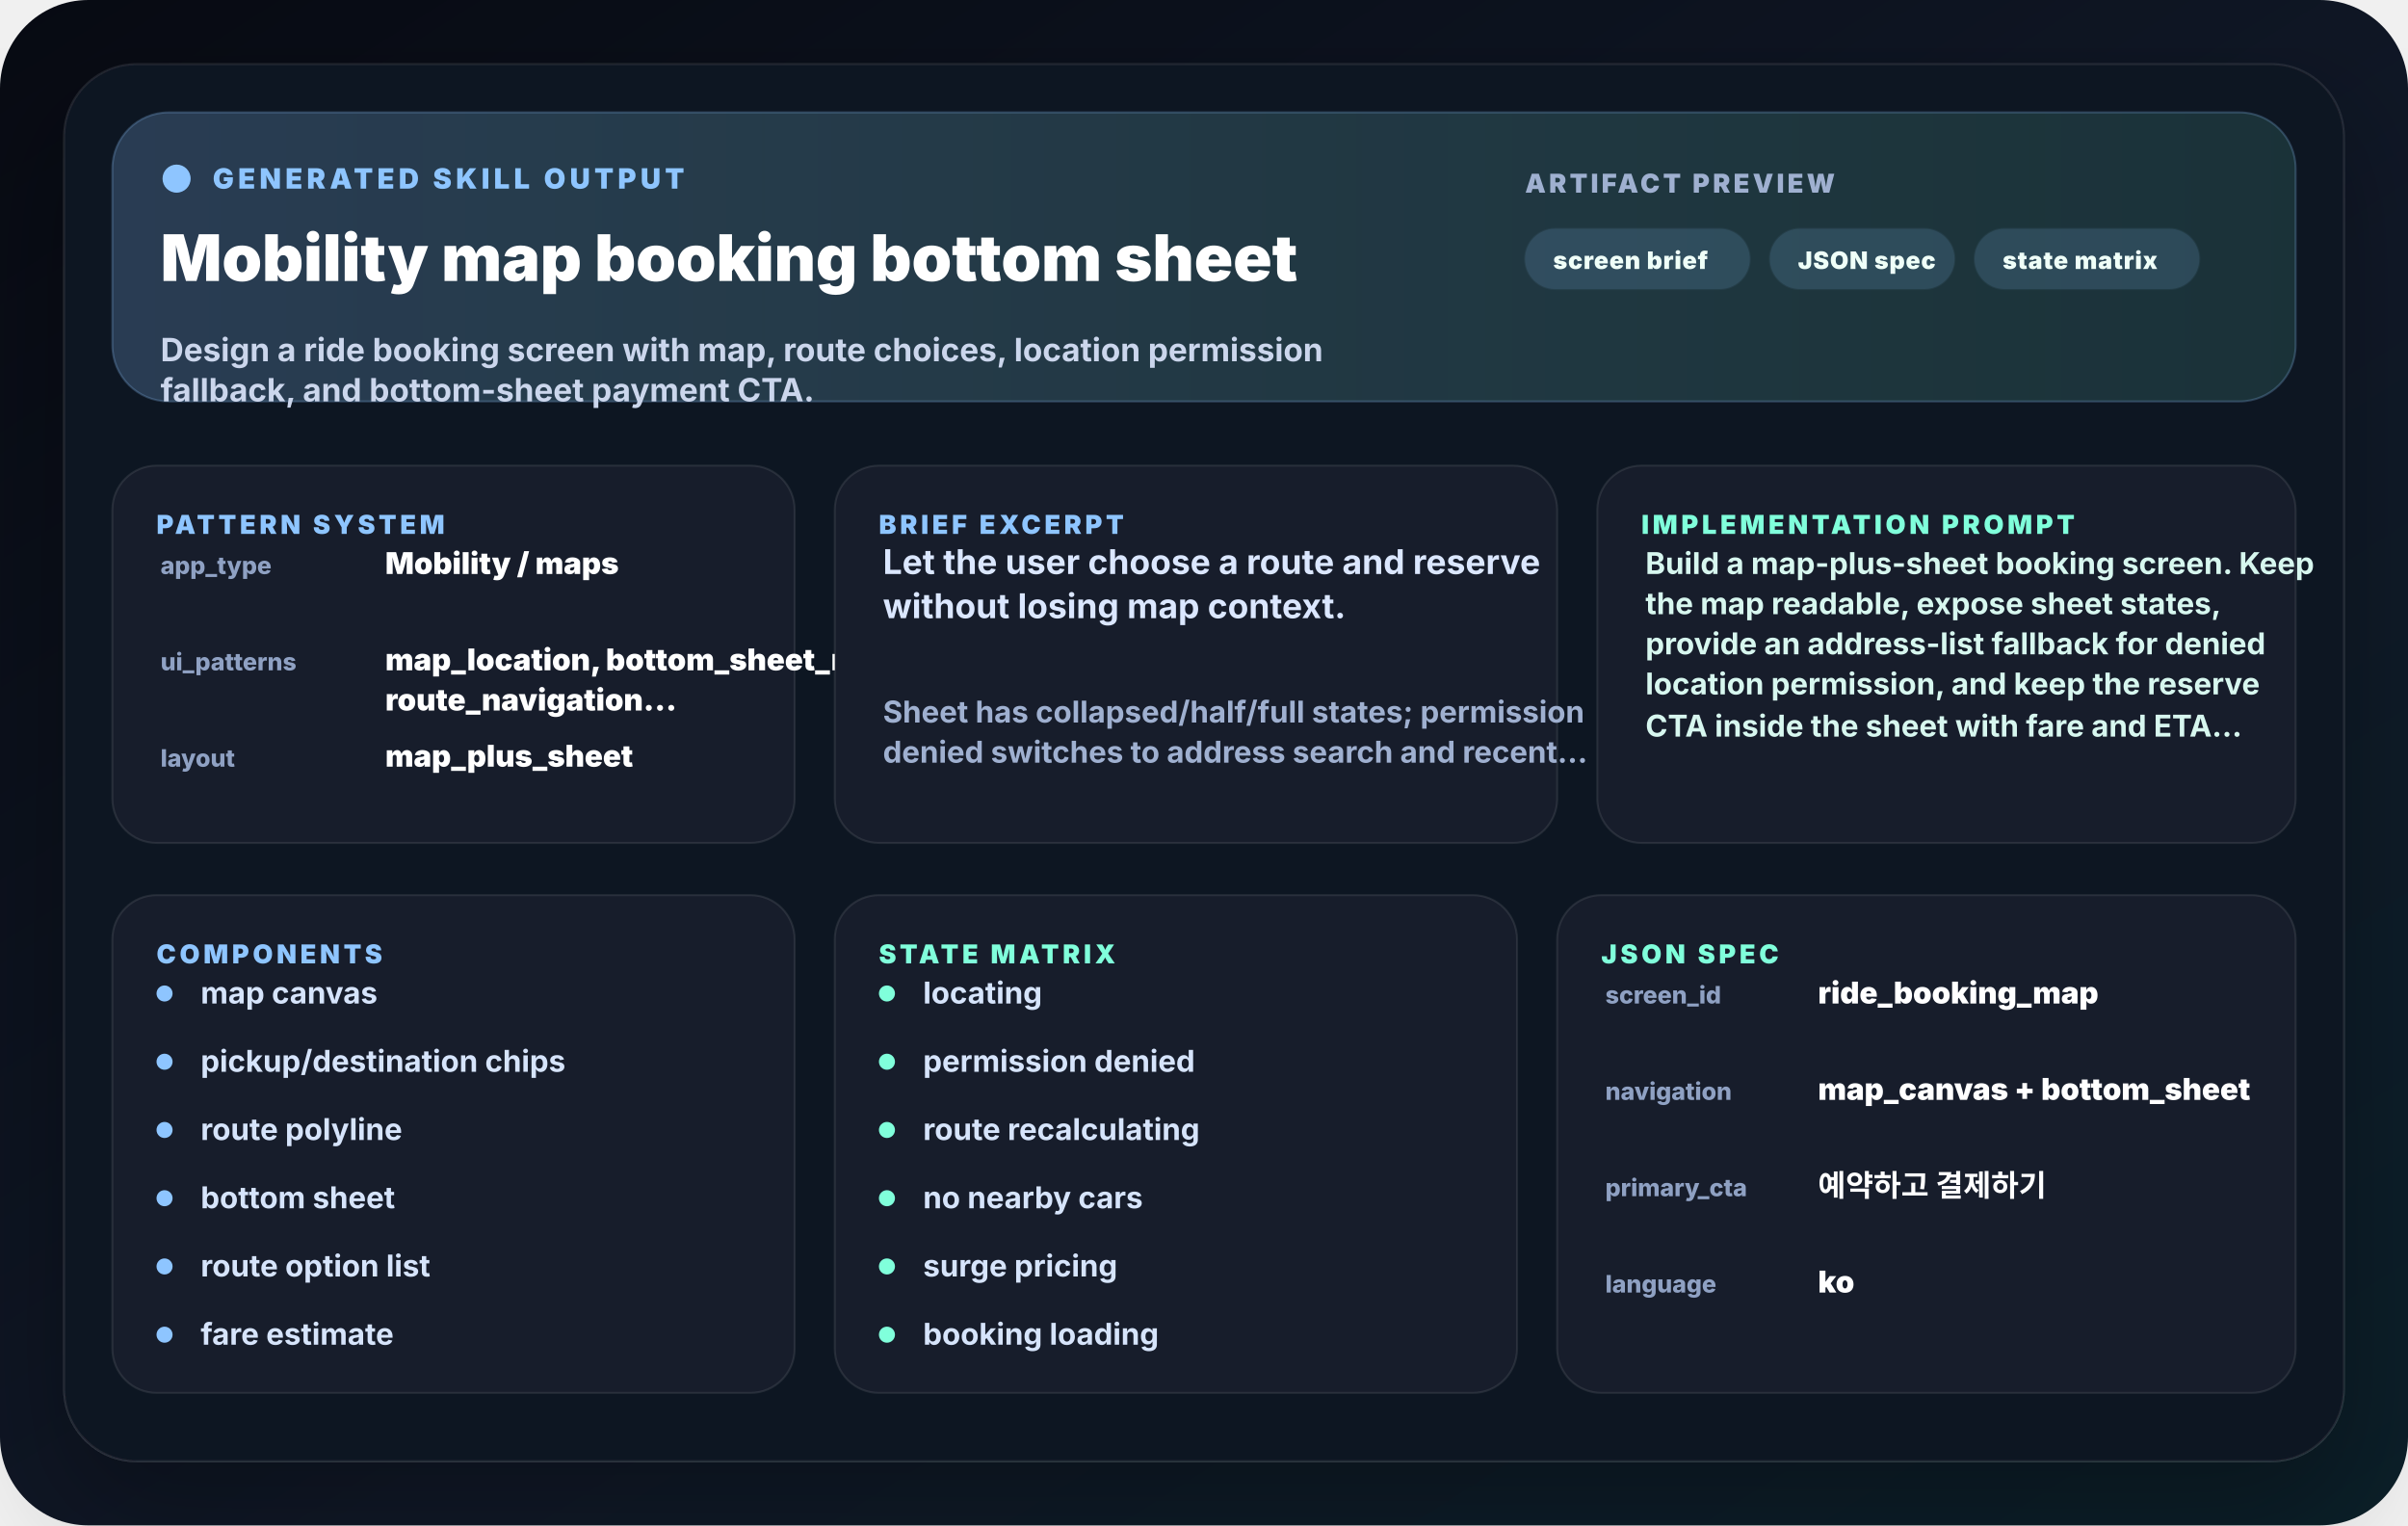
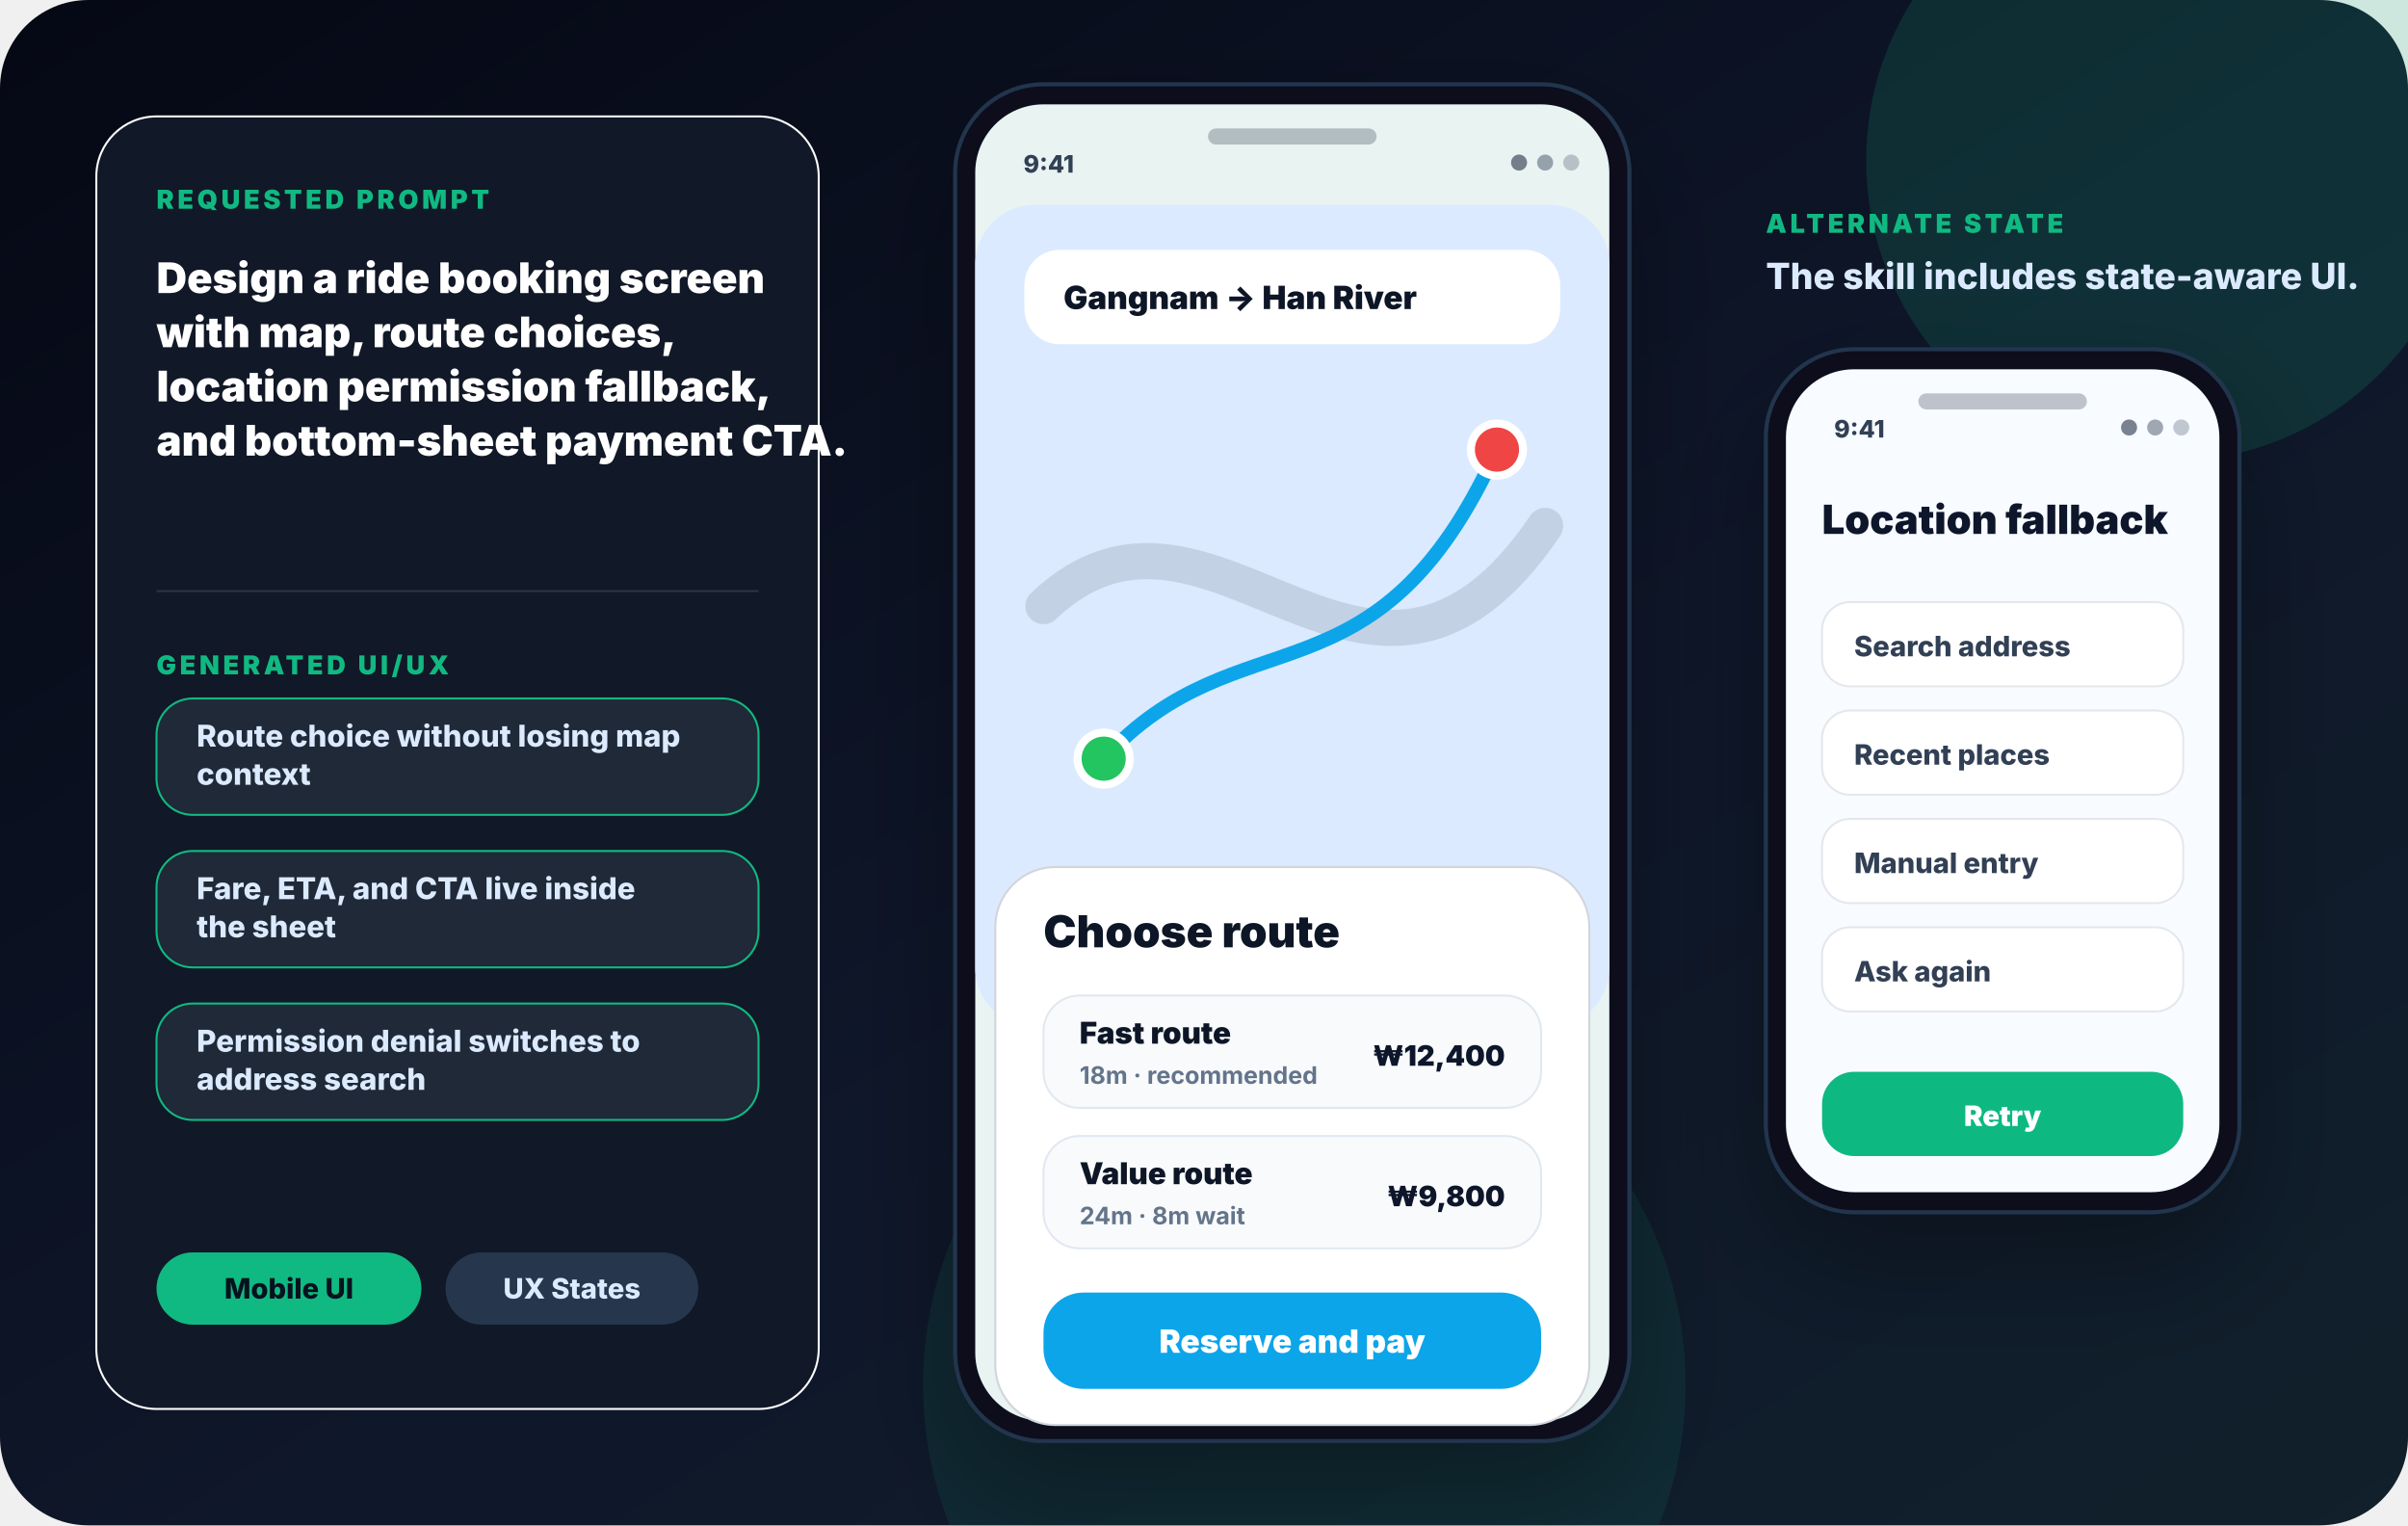
<svg xmlns="http://www.w3.org/2000/svg" width="1200" height="760" viewBox="0 0 1200 760" role="img" aria-labelledby="title desc">
  <defs>
    <linearGradient id="bg" x1="0" y1="0" x2="1" y2="1">
-       <stop offset="0" stop-color="#070a12" />
-       <stop offset=".58" stop-color="#101827" />
-       <stop offset="1" stop-color="#0b1f28" />
-     </linearGradient>
-     <linearGradient id="header" x1="0" y1="0" x2="1" y2="0">
-       <stop offset="0" stop-color="#8ec5ff" stop-opacity=".22" />
-       <stop offset="1" stop-color="#80ffdb" stop-opacity=".12" />
+       <stop offset="0" stop-color="#050814" />
+       <stop offset=".55" stop-color="#0f172a" />
+       <stop offset="1" stop-color="#11202b" />
    </linearGradient>
    <filter id="shadow" x="-20%" y="-20%" width="140%" height="140%">
-       <feDropShadow dx="0" dy="24" stdDeviation="28" flood-color="#000" flood-opacity=".30" />
+       <feDropShadow dx="0" dy="24" stdDeviation="28" flood-color="#000" flood-opacity=".32" />
    </filter>
-     <style>
-       text{font-family:-apple-system,BlinkMacSystemFont,'Pretendard','Noto Sans KR','Segoe UI',sans-serif}
-       .pulse{animation:pulse 2.8s ease-in-out infinite; transform-origin:center}
-       @keyframes pulse{0%,100%{opacity:.55}50%{opacity:1}}
-       @media (prefers-reduced-motion: reduce){.pulse{animation:none}}
-     </style>
+     <style>text{font-family:-apple-system,BlinkMacSystemFont,'Pretendard','Noto Sans KR','Segoe UI',sans-serif} .card{filter:url(#shadow)}</style>
  </defs>
  <rect width="1200" height="760" rx="44" fill="url(#bg)" />
-   <rect x="32" y="32" width="1136" height="696" rx="36" fill="#101622" stroke="#fff" stroke-opacity=".08" filter="url(#shadow)" />
-   <rect x="56" y="56" width="1088" height="144" rx="28" fill="url(#header)" stroke="#8ec5ff" stroke-opacity=".24" />
-   <circle class="pulse" cx="88" cy="89" r="7" fill="#8ec5ff" />
-   <text x="106" y="94" fill="#8ec5ff" font-size="14" font-weight="900" letter-spacing="2.1">GENERATED SKILL OUTPUT</text>
-   <text x="80" y="140" fill="#fff" font-size="32" font-weight="900">Mobility map booking bottom sheet</text>
-   <text x="80" y="180" fill="#cbd6ec" font-size="16" font-weight="650">Design a ride booking screen with map, route choices, location permission</text>
-   <text x="80" y="200" fill="#cbd6ec" font-size="16" font-weight="650">fallback, and bottom-sheet payment CTA.</text>
-   <text x="760" y="96" fill="#9fb0d0" font-size="13" font-weight="850" letter-spacing="1.6">ARTIFACT PREVIEW</text>
-   <rect x="760" y="114" width="112" height="30" rx="15" fill="#8ec5ff" opacity="0.16" stroke="#8ec5ff" stroke-opacity="0.38" />
-   <text x="774" y="134" fill="#effff8" font-size="12" font-weight="850" letter-spacing="0.4">screen brief</text>
-   <rect x="882" y="114" width="92" height="30" rx="15" fill="#8ec5ff" opacity="0.16" stroke="#8ec5ff" stroke-opacity="0.38" />
-   <text x="896" y="134" fill="#effff8" font-size="12" font-weight="850" letter-spacing="0.4">JSON spec</text>
-   <rect x="984" y="114" width="112" height="30" rx="15" fill="#8ec5ff" opacity="0.16" stroke="#8ec5ff" stroke-opacity="0.38" />
-   <text x="998" y="134" fill="#effff8" font-size="12" font-weight="850" letter-spacing="0.4">state matrix</text>
-   <g class="panel">
-     <rect x="56" y="232" width="340" height="188" rx="22" fill="#171d2b" stroke="#ffffff" stroke-opacity="0.09" />
-     <text x="78" y="266" fill="#8ec5ff" font-size="13" font-weight="900" letter-spacing="1.8">PATTERN SYSTEM</text>
-     <text x="80" y="286" fill="#8fa1c3" font-size="12" font-weight="800">app_type</text>
-     <text x="192" y="286" fill="#ffffff" font-size="15" font-weight="850">Mobility / maps</text>
-     <text x="80" y="334" fill="#8fa1c3" font-size="12" font-weight="800">ui_patterns</text>
-     <text x="192" y="334" fill="#ffffff" font-size="15" font-weight="850">map_location, bottom_sheet_map,</text>
-     <text x="192" y="354" fill="#ffffff" font-size="15" font-weight="850">route_navigation…</text>
-     <text x="80" y="382" fill="#8fa1c3" font-size="12" font-weight="800">layout</text>
-     <text x="192" y="382" fill="#ffffff" font-size="15" font-weight="850">map_plus_sheet</text>
+   <circle cx="1080" cy="80" r="150" fill="#10b981" opacity=".16" />
+   <circle cx="650" cy="690" r="190" fill="#10b981" opacity=".10" />
+   <rect x="48" y="58" width="360" height="644" rx="30" fill="#111827" stroke="#ffffff" stroke-width="1" />
+   <text x="78" y="104" fill="#10b981" font-size="13" font-weight="900" letter-spacing="1.8">REQUESTED PROMPT</text>
+   <text x="78" y="146" fill="#ffffff" font-size="21" font-weight="850">Design a ride booking screen</text>
+   <text x="78" y="173" fill="#ffffff" font-size="21" font-weight="850">with map, route choices,</text>
+   <text x="78" y="200" fill="#ffffff" font-size="21" font-weight="850">location permission fallback,</text>
+   <text x="78" y="227" fill="#ffffff" font-size="21" font-weight="850">and bottom-sheet payment CTA.</text>
+   <rect x="78" y="294" width="300" height="1" rx="0" fill="#ffffff" opacity="0.12" />
+   <text x="78" y="336" fill="#10b981" font-size="13" font-weight="900" letter-spacing="1.8">GENERATED UI/UX</text>
+   <rect x="78" y="348" width="300" height="58" rx="18" fill="#1f2937" stroke="#10b981" stroke-width="1" />
+   <text x="98" y="372" fill="#dbeafe" font-size="15" font-weight="760">Route choice without losing map</text>
+   <text x="98" y="391" fill="#dbeafe" font-size="15" font-weight="760">context</text>
+   <rect x="78" y="424" width="300" height="58" rx="18" fill="#1f2937" stroke="#10b981" stroke-width="1" />
+   <text x="98" y="448" fill="#dbeafe" font-size="15" font-weight="760">Fare, ETA, and CTA live inside</text>
+   <text x="98" y="467" fill="#dbeafe" font-size="15" font-weight="760">the sheet</text>
+   <rect x="78" y="500" width="300" height="58" rx="18" fill="#1f2937" stroke="#10b981" stroke-width="1" />
+   <text x="98" y="524" fill="#dbeafe" font-size="15" font-weight="760">Permission denial switches to</text>
+   <text x="98" y="543" fill="#dbeafe" font-size="15" font-weight="760">address search</text>
+   <rect x="78" y="624" width="132" height="36" rx="18.0" fill="#10b981" />
+   <text x="144.0" y="647.0" fill="#07111f" font-size="14" font-weight="800" text-anchor="middle">Mobile UI</text>
+   <rect x="222" y="624" width="126" height="36" rx="18.0" fill="#26364d" />
+   <text x="285.0" y="647.0" fill="#dbeafe" font-size="14" font-weight="800" text-anchor="middle">UX States</text>
+   <g class="card">
+     <rect x="476" y="42" width="336" height="676" rx="44" fill="#07111f" stroke="#24364d" stroke-width="2" />
+     <rect x="486" y="52" width="316" height="656" rx="34" fill="#e8f3f2" />
+     <rect x="602.0" y="64" width="84" height="8" rx="4" fill="#0f1d2e" opacity="0.25" />
+     <text x="510" y="86" fill="#334155" font-size="12" font-weight="800">9:41</text>
+     <circle cx="757" cy="81" r="4" fill="#334155" opacity=".65" />
+     <circle cx="770" cy="81" r="4" fill="#334155" opacity=".45" />
+     <circle cx="783" cy="81" r="4" fill="#334155" opacity=".28" />
+     <rect x="486" y="102" width="316" height="410" rx="30" fill="#dbeafe" />
+     <path d="M520 302 C604 222, 682 392, 770 262" fill="none" stroke="#94a3b8" stroke-width="18" stroke-linecap="round" opacity=".35" />
+     <path d="M550 378 C618 304, 686 356, 746 224" fill="none" stroke="#0ea5e9" stroke-width="7" stroke-linecap="round" />
+     <circle cx="550" cy="378" r="13" fill="#22c55e" stroke="#fff" stroke-width="4" />
+     <circle cx="746" cy="224" r="13" fill="#ef4444" stroke="#fff" stroke-width="4" />
+     <rect x="510" y="124" width="268" height="48" rx="18" fill="#ffffff" stroke="#dbeafe" stroke-width="1" />
+     <text x="530" y="154" fill="#111827" font-size="16" font-weight="900">Gangnam → Han River</text>
+     <rect x="496" y="432" width="296" height="278" rx="30" fill="#ffffff" stroke="#d1d5db" stroke-width="1" />
+     <text x="520" y="472" fill="#111827" font-size="22" font-weight="900">Choose route</text>
+     <rect x="520" y="496" width="248" height="56" rx="18" fill="#f8fafc" stroke="#e2e8f0" stroke-width="1" />
+     <text x="538" y="520" fill="#111827" font-size="15" font-weight="900">Fast route</text>
+     <text x="538" y="540" fill="#64748b" font-size="12" font-weight="700">18m · recommended</text>
+     <text x="750" y="531" fill="#0f172a" font-size="14" font-weight="900" text-anchor="end">₩12,400</text>
+     <rect x="520" y="566" width="248" height="56" rx="18" fill="#f8fafc" stroke="#e2e8f0" stroke-width="1" />
+     <text x="538" y="590" fill="#111827" font-size="15" font-weight="900">Value route</text>
+     <text x="538" y="610" fill="#64748b" font-size="12" font-weight="700">24m · 8m wait</text>
+     <text x="750" y="601" fill="#0f172a" font-size="14" font-weight="900" text-anchor="end">₩9,800</text>
+     <rect x="520" y="644" width="248" height="48" rx="20" fill="#0ea5e9" />
+     <text x="644" y="674" fill="#ffffff" font-size="16" font-weight="900" text-anchor="middle">Reserve and pay</text>
  </g>
-   <g class="panel">
-     <rect x="416" y="232" width="360" height="188" rx="22" fill="#171d2b" stroke="#ffffff" stroke-opacity="0.09" />
-     <text x="438" y="266" fill="#8ec5ff" font-size="13" font-weight="900" letter-spacing="1.8">BRIEF EXCERPT</text>
-     <text x="440" y="286" fill="#dbe7ff" font-size="17" font-weight="700">Let the user choose a route and reserve</text>
-     <text x="440" y="308" fill="#dbe7ff" font-size="17" font-weight="700">without losing map context.</text>
-     <text x="440" y="360" fill="#9fb0d0" font-size="15" font-weight="650">Sheet has collapsed/half/full states; permission</text>
-     <text x="440" y="380" fill="#9fb0d0" font-size="15" font-weight="650">denied switches to address search and recent…</text>
+   <g class="card">
+     <rect x="880" y="174" width="236" height="430" rx="44" fill="#07111f" stroke="#24364d" stroke-width="2" />
+     <rect x="890" y="184" width="216" height="410" rx="34" fill="#f8fbff" />
+     <rect x="956.0" y="196" width="84" height="8" rx="4" fill="#0f1d2e" opacity="0.25" />
+     <text x="914" y="218" fill="#334155" font-size="12" font-weight="800">9:41</text>
+     <circle cx="1061" cy="213" r="4" fill="#334155" opacity=".65" />
+     <circle cx="1074" cy="213" r="4" fill="#334155" opacity=".45" />
+     <circle cx="1087" cy="213" r="4" fill="#334155" opacity=".28" />
+     <text x="908" y="266" fill="#0f172a" font-size="20" font-weight="900">Location fallback</text>
+     <rect x="908" y="300" width="180" height="42" rx="14" fill="#ffffff" stroke="#e5e7eb" stroke-width="1" />
+     <text x="924" y="327" fill="#334155" font-size="14" font-weight="760">Search address</text>
+     <rect x="908" y="354" width="180" height="42" rx="14" fill="#ffffff" stroke="#e5e7eb" stroke-width="1" />
+     <text x="924" y="381" fill="#334155" font-size="14" font-weight="760">Recent places</text>
+     <rect x="908" y="408" width="180" height="42" rx="14" fill="#ffffff" stroke="#e5e7eb" stroke-width="1" />
+     <text x="924" y="435" fill="#334155" font-size="14" font-weight="760">Manual entry</text>
+     <rect x="908" y="462" width="180" height="42" rx="14" fill="#ffffff" stroke="#e5e7eb" stroke-width="1" />
+     <text x="924" y="489" fill="#334155" font-size="14" font-weight="760">Ask again</text>
+     <rect x="908" y="534" width="180" height="42" rx="16" fill="#10b981" />
+     <text x="998" y="561" fill="#ffffff" font-size="14" font-weight="900" text-anchor="middle">Retry</text>
  </g>
-   <g class="panel">
-     <rect x="796" y="232" width="348" height="188" rx="22" fill="#171d2b" stroke="#ffffff" stroke-opacity="0.09" />
-     <text x="818" y="266" fill="#80ffdb" font-size="13" font-weight="900" letter-spacing="1.8">IMPLEMENTATION PROMPT</text>
-     <text x="820" y="286" fill="#d7f7ef" font-size="15" font-weight="700">Build a map-plus-sheet booking screen. Keep</text>
-     <text x="820" y="306" fill="#d7f7ef" font-size="15" font-weight="700">the map readable, expose sheet states,</text>
-     <text x="820" y="326" fill="#d7f7ef" font-size="15" font-weight="700">provide an address-list fallback for denied</text>
-     <text x="820" y="346" fill="#d7f7ef" font-size="15" font-weight="700">location permission, and keep the reserve</text>
-     <text x="820" y="367" fill="#d7f7ef" font-size="15" font-weight="700">CTA inside the sheet with fare and ETA…</text>
-   </g>
-   <g class="panel">
-     <rect x="56" y="446" width="340" height="248" rx="22" fill="#171d2b" stroke="#ffffff" stroke-opacity="0.09" />
-     <text x="78" y="480" fill="#8ec5ff" font-size="13" font-weight="900" letter-spacing="1.8">COMPONENTS</text>
-     <circle cx="82" cy="495" r="4" fill="#8ec5ff" />
-     <text x="100" y="500" fill="#d6e4fb" font-size="15" font-weight="650">map canvas</text>
-     <circle cx="82" cy="529" r="4" fill="#8ec5ff" />
-     <text x="100" y="534" fill="#d6e4fb" font-size="15" font-weight="650">pickup/destination chips</text>
-     <circle cx="82" cy="563" r="4" fill="#8ec5ff" />
-     <text x="100" y="568" fill="#d6e4fb" font-size="15" font-weight="650">route polyline</text>
-     <circle cx="82" cy="597" r="4" fill="#8ec5ff" />
-     <text x="100" y="602" fill="#d6e4fb" font-size="15" font-weight="650">bottom sheet</text>
-     <circle cx="82" cy="631" r="4" fill="#8ec5ff" />
-     <text x="100" y="636" fill="#d6e4fb" font-size="15" font-weight="650">route option list</text>
-     <circle cx="82" cy="665" r="4" fill="#8ec5ff" />
-     <text x="100" y="670" fill="#d6e4fb" font-size="15" font-weight="650">fare estimate</text>
-   </g>
-   <g class="panel">
-     <rect x="416" y="446" width="340" height="248" rx="22" fill="#171d2b" stroke="#ffffff" stroke-opacity="0.09" />
-     <text x="438" y="480" fill="#80ffdb" font-size="13" font-weight="900" letter-spacing="1.8">STATE MATRIX</text>
-     <circle cx="442" cy="495" r="4" fill="#80ffdb" />
-     <text x="460" y="500" fill="#d6e4fb" font-size="15" font-weight="650">locating</text>
-     <circle cx="442" cy="529" r="4" fill="#80ffdb" />
-     <text x="460" y="534" fill="#d6e4fb" font-size="15" font-weight="650">permission denied</text>
-     <circle cx="442" cy="563" r="4" fill="#80ffdb" />
-     <text x="460" y="568" fill="#d6e4fb" font-size="15" font-weight="650">route recalculating</text>
-     <circle cx="442" cy="597" r="4" fill="#80ffdb" />
-     <text x="460" y="602" fill="#d6e4fb" font-size="15" font-weight="650">no nearby cars</text>
-     <circle cx="442" cy="631" r="4" fill="#80ffdb" />
-     <text x="460" y="636" fill="#d6e4fb" font-size="15" font-weight="650">surge pricing</text>
-     <circle cx="442" cy="665" r="4" fill="#80ffdb" />
-     <text x="460" y="670" fill="#d6e4fb" font-size="15" font-weight="650">booking loading</text>
-   </g>
-   <g class="panel">
-     <rect x="776" y="446" width="368" height="248" rx="22" fill="#171d2b" stroke="#ffffff" stroke-opacity="0.09" />
-     <text x="798" y="480" fill="#80ffdb" font-size="13" font-weight="900" letter-spacing="1.8">JSON SPEC</text>
-     <text x="800" y="500" fill="#8fa1c3" font-size="12" font-weight="800">screen_id</text>
-     <text x="906" y="500" fill="#ffffff" font-size="15" font-weight="850">ride_booking_map</text>
-     <text x="800" y="548" fill="#8fa1c3" font-size="12" font-weight="800">navigation</text>
-     <text x="906" y="548" fill="#ffffff" font-size="15" font-weight="850">map_canvas + bottom_sheet</text>
-     <text x="800" y="596" fill="#8fa1c3" font-size="12" font-weight="800">primary_cta</text>
-     <text x="906" y="596" fill="#ffffff" font-size="15" font-weight="850">예약하고 결제하기</text>
-     <text x="800" y="644" fill="#8fa1c3" font-size="12" font-weight="800">language</text>
-     <text x="906" y="644" fill="#ffffff" font-size="15" font-weight="850">ko</text>
-   </g>
+   <text x="880" y="116" fill="#10b981" font-size="13" font-weight="900" letter-spacing="1.8">ALTERNATE STATE</text>
+   <text x="880" y="144" fill="#dbeafe" font-size="18" font-weight="800">The skill includes state-aware UI.</text>
</svg>
